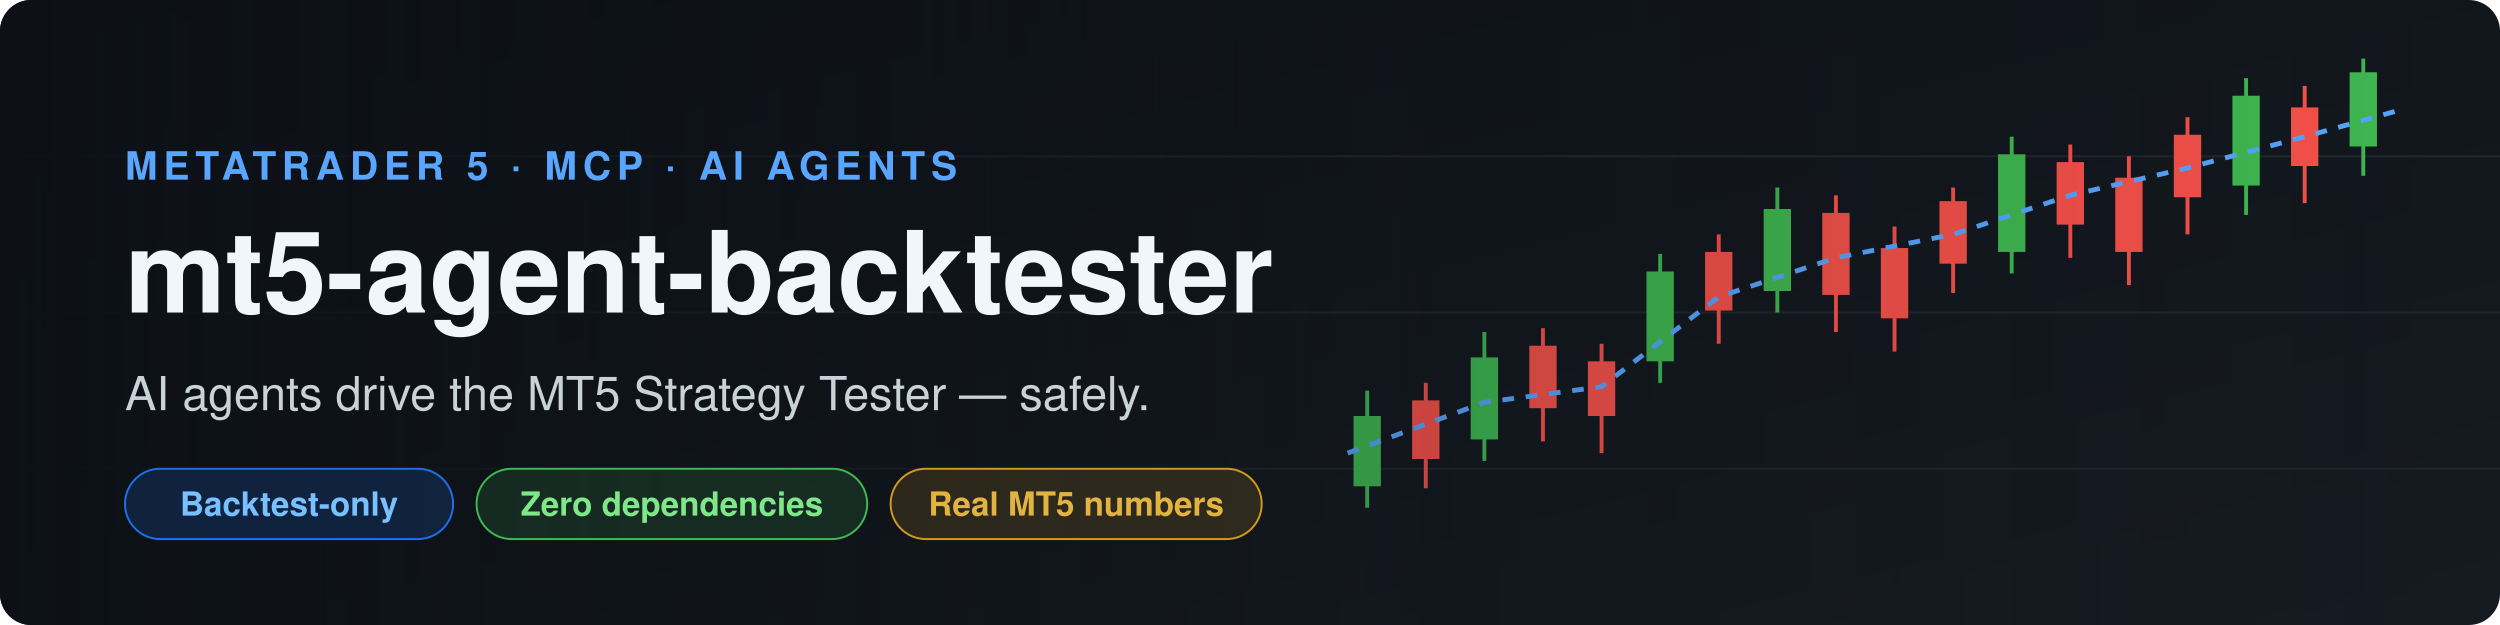
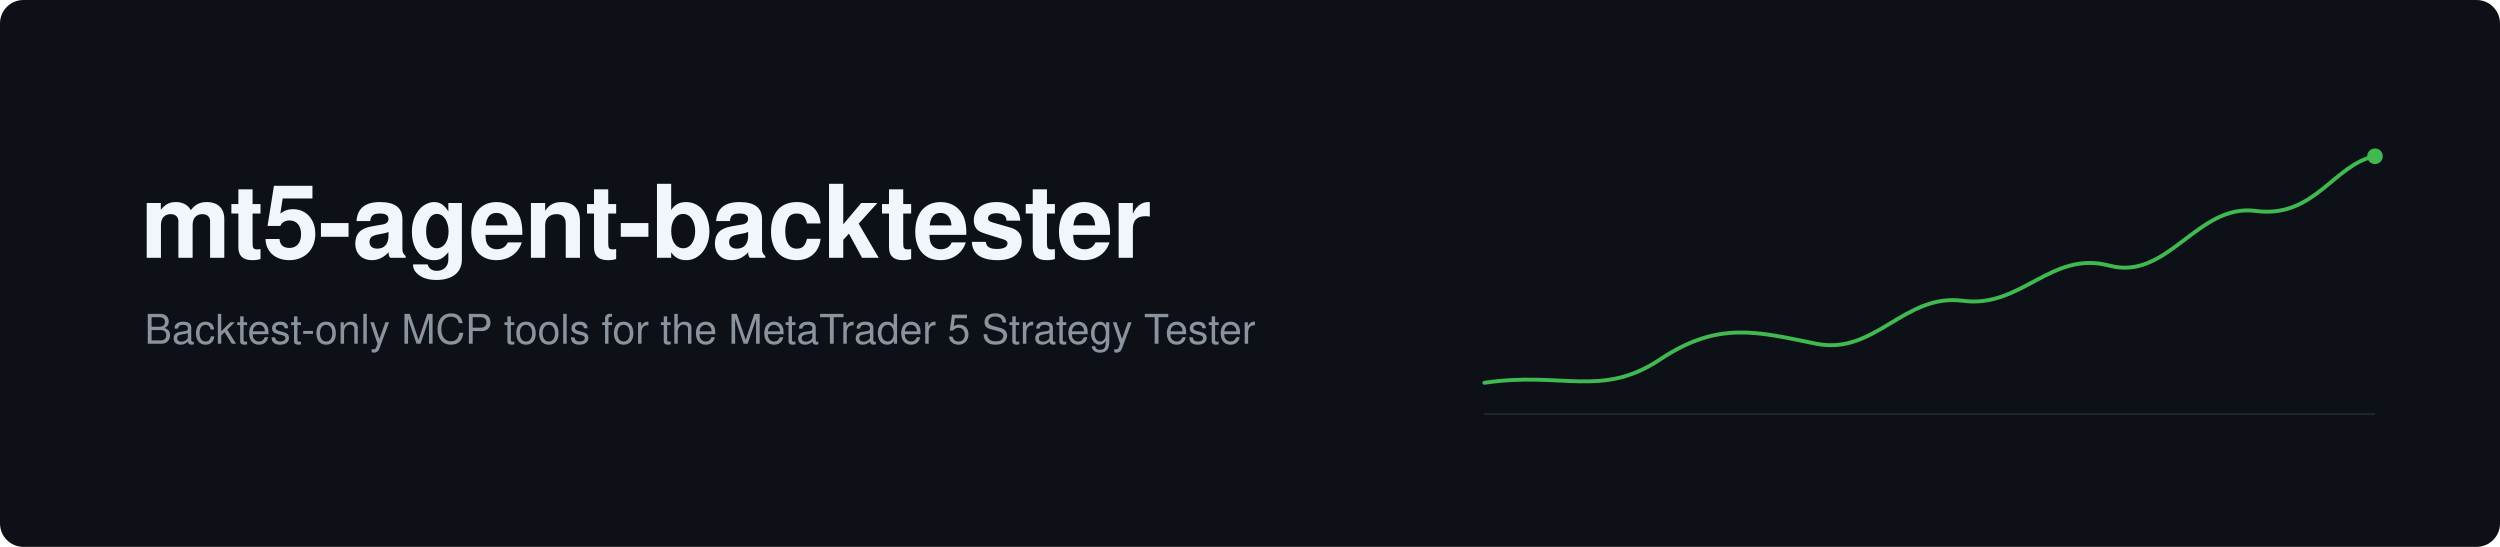
- <svg xmlns="http://www.w3.org/2000/svg" width="1280" height="320" viewBox="0 0 1280 320">
-   <defs>
-     <linearGradient id="bg" x1="0" y1="0" x2="1" y2="1">
-       <stop offset="0" stop-color="#0d1117" />
-       <stop offset="1" stop-color="#161b22" />
-     </linearGradient>
-     <linearGradient id="fade" x1="0" y1="0" x2="1" y2="0">
-       <stop offset="0" stop-color="#0d1117" stop-opacity="1" />
-       <stop offset="0.55" stop-color="#0d1117" stop-opacity="0.2" />
-       <stop offset="1" stop-color="#0d1117" stop-opacity="0" />
-     </linearGradient>
-   </defs>
-   <rect width="1280" height="320" rx="16" fill="url(#bg)" />
-   <g stroke="#21262d" stroke-width="1">
-     <line x1="0" y1="80" x2="1280" y2="80" />
-     <line x1="0" y1="160" x2="1280" y2="160" />
-     <line x1="0" y1="240" x2="1280" y2="240" />
-   </g>
-   <g stroke-width="2">
-     <g stroke="#3fb950" fill="#3fb950">
-       <line x1="700" y1="200" x2="700" y2="260" />
-       <rect x="694" y="214" width="12" height="34" />
-       <line x1="760" y1="170" x2="760" y2="236" />
-       <rect x="754" y="184" width="12" height="40" />
-       <line x1="850" y1="130" x2="850" y2="196" />
-       <rect x="844" y="140" width="12" height="44" />
-       <line x1="910" y1="96" x2="910" y2="160" />
-       <rect x="904" y="108" width="12" height="40" />
-       <line x1="1030" y1="70" x2="1030" y2="140" />
-       <rect x="1024" y="80" width="12" height="48" />
-       <line x1="1150" y1="40" x2="1150" y2="110" />
-       <rect x="1144" y="50" width="12" height="44" />
-       <line x1="1210" y1="30" x2="1210" y2="90" />
-       <rect x="1204" y="38" width="12" height="36" />
-     </g>
-     <g stroke="#f85149" fill="#f85149">
-       <line x1="730" y1="196" x2="730" y2="250" />
-       <rect x="724" y="206" width="12" height="28" />
-       <line x1="790" y1="168" x2="790" y2="226" />
-       <rect x="784" y="178" width="12" height="30" />
-       <line x1="820" y1="176" x2="820" y2="232" />
-       <rect x="814" y="186" width="12" height="26" />
-       <line x1="880" y1="120" x2="880" y2="176" />
-       <rect x="874" y="130" width="12" height="28" />
-       <line x1="940" y1="100" x2="940" y2="170" />
-       <rect x="934" y="110" width="12" height="40" />
-       <line x1="970" y1="116" x2="970" y2="180" />
-       <rect x="964" y="128" width="12" height="34" />
-       <line x1="1000" y1="96" x2="1000" y2="150" />
-       <rect x="994" y="104" width="12" height="30" />
-       <line x1="1060" y1="74" x2="1060" y2="132" />
-       <rect x="1054" y="84" width="12" height="30" />
-       <line x1="1090" y1="80" x2="1090" y2="146" />
-       <rect x="1084" y="92" width="12" height="36" />
-       <line x1="1120" y1="60" x2="1120" y2="120" />
-       <rect x="1114" y="70" width="12" height="30" />
-       <line x1="1180" y1="44" x2="1180" y2="104" />
-       <rect x="1174" y="56" width="12" height="28" />
-     </g>
-   </g>
-   <polyline fill="none" stroke="#58a6ff" stroke-width="2.5" stroke-dasharray="6 6" points="690,232 760,206 820,198 880,152 940,132 1000,120 1060,100 1120,86 1180,70 1230,56" />
-   <rect width="1280" height="320" rx="16" fill="url(#fade)" />
+ <svg xmlns="http://www.w3.org/2000/svg" width="1280" height="280" viewBox="0 0 1280 280">
+   <rect width="1280" height="280" rx="12" fill="#0d1117" />
+   <path d="M760 196 C 800 190, 820 204, 850 184 S 900 170, 930 176 S 975 150, 1005 154 S 1050 128, 1080 136 S 1125 104, 1155 108 S 1195 84, 1216 80" fill="none" stroke="#3fb950" stroke-width="2" stroke-linecap="round" />
+   <circle cx="1216" cy="80" r="4" fill="#3fb950" />
+   <line x1="760" y1="212" x2="1216" y2="212" stroke="#21262d" stroke-width="1" />
  <g font-family="-apple-system, 'Segoe UI', Helvetica, Arial, sans-serif">
-     <text x="64" y="92" fill="#58a6ff" font-size="20" font-weight="600" letter-spacing="3">METATRADER 5 · MCP · AI AGENTS</text>
-     <text x="64" y="160" fill="#f0f6fc" font-size="58" font-weight="800">mt5-agent-backtester</text>
-     <text x="64" y="210" fill="#c9d1d9" font-size="24">AI agents drive the MT5 Strategy Tester — safely.</text>
-     <g font-size="17" font-weight="600">
-       <rect x="64" y="240" width="168" height="36" rx="18" fill="#1f6feb" fill-opacity="0.18" stroke="#1f6feb" />
-       <text x="148" y="264" fill="#79c0ff" text-anchor="middle">Backtest-only</text>
-       <rect x="244" y="240" width="200" height="36" rx="18" fill="#3fb950" fill-opacity="0.15" stroke="#3fb950" />
-       <text x="344" y="264" fill="#7ee787" text-anchor="middle">Zero dependencies</text>
-       <rect x="456" y="240" width="190" height="36" rx="18" fill="#d29922" fill-opacity="0.15" stroke="#d29922" />
-       <text x="551" y="264" fill="#e3b341" text-anchor="middle">Real MT5 numbers</text>
-     </g>
+     <text x="72" y="132" fill="#f0f6fc" font-size="52" font-weight="700" letter-spacing="-0.5">mt5-agent-backtester</text>
+     <text x="74" y="176" fill="#8b949e" font-size="21">Backtest-only MCP tools for the MetaTrader 5 Strategy Tester</text>
  </g>
</svg>
